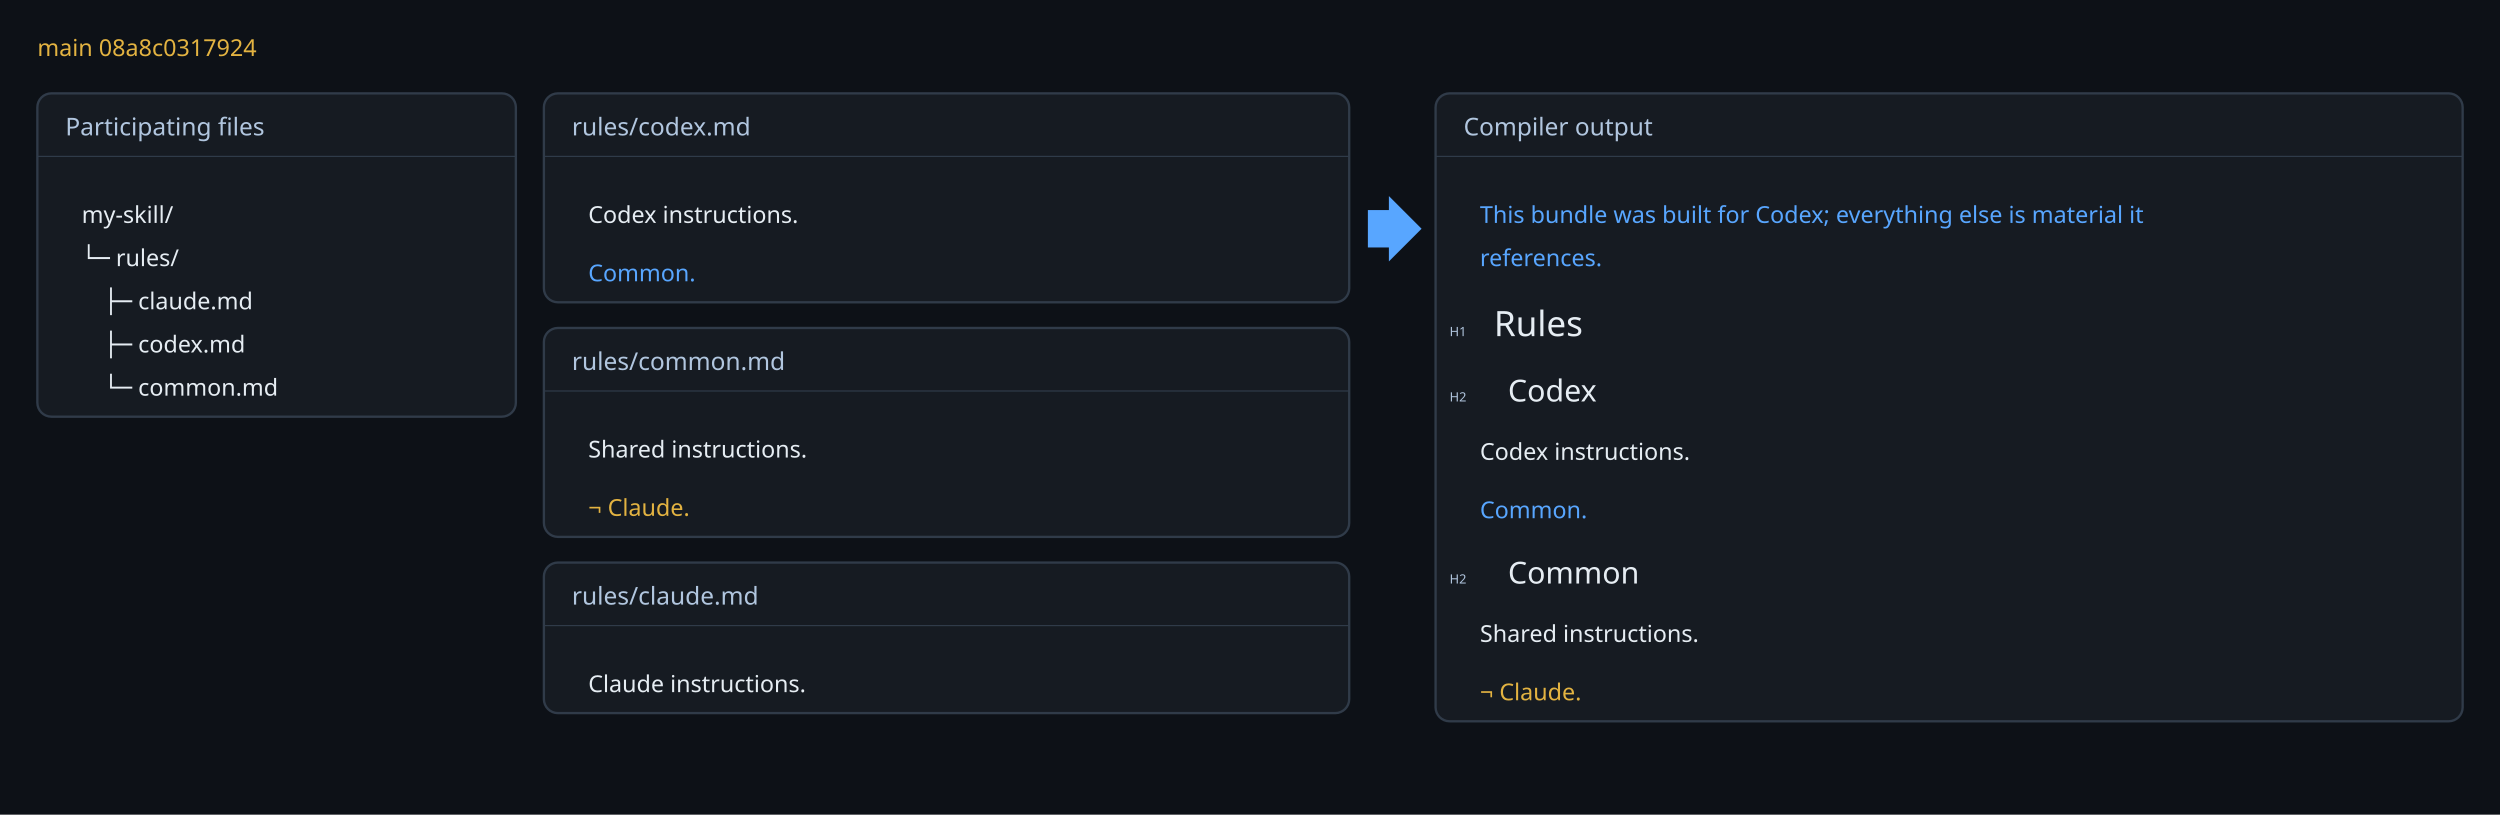
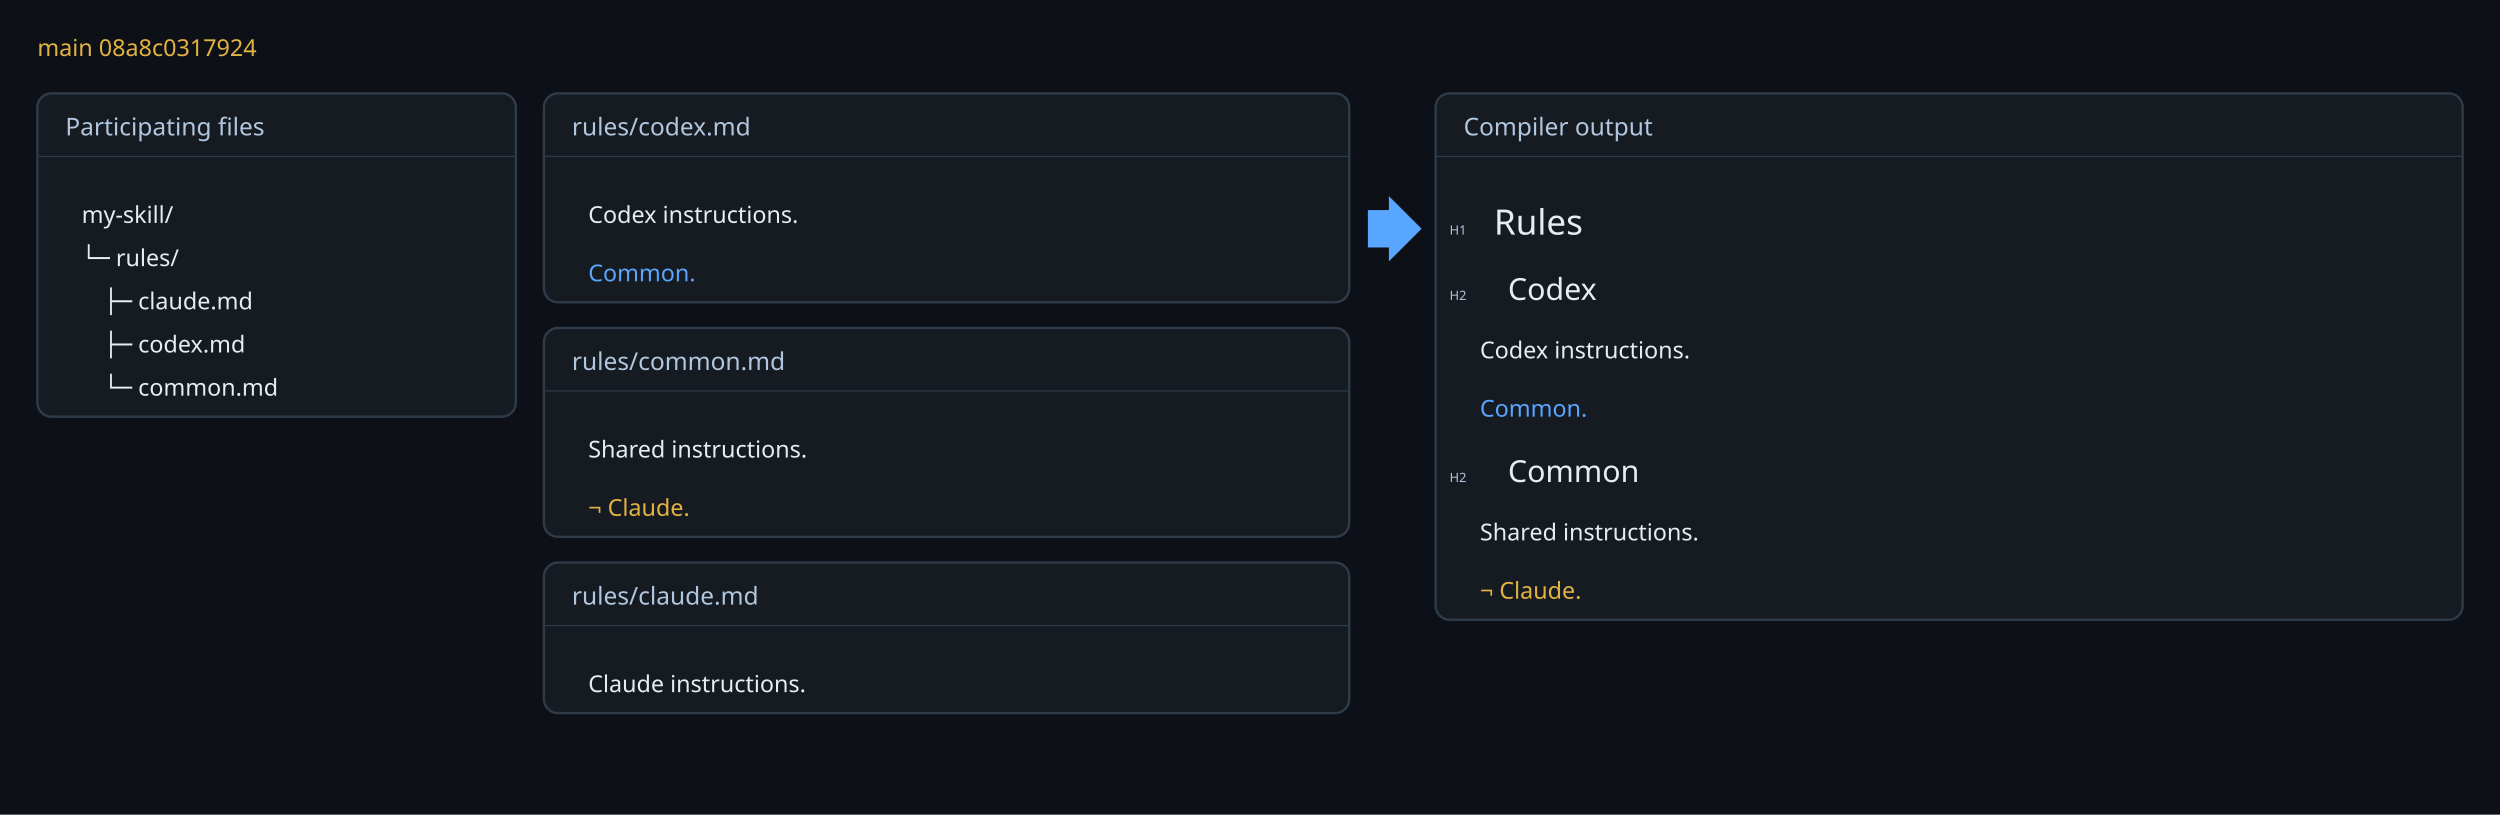
<svg xmlns="http://www.w3.org/2000/svg" width="2142" height="698" viewBox="0 0 2142 698" role="img" aria-labelledby="title desc">
  <rect width="2142" height="698" fill="#0d1117" />
  <g font-family="IBM Plex Mono" xml:space="preserve">
    <text x="32" y="48" font-size="20" fill="#e3b341" font-weight="400">main 08a8c0317924</text>
    <rect x="32" y="80" width="410" height="277" rx="12" fill="#161b22" stroke="#303b49" stroke-width="2" />
    <text x="56" y="116" font-size="21" fill="#b1c6df" font-weight="400">Participating files</text>
    <path d="M32 134 H442" stroke="#303b49" />
    <text x="70" y="191" font-size="20" fill="#e6edf3" font-weight="400">my-skill/</text>
    <text x="70" y="228" font-size="20" fill="#e6edf3" font-weight="400">└─ rules/</text>
    <text x="70" y="265" font-size="20" fill="#e6edf3" font-weight="400">   ├─ claude.md</text>
    <text x="70" y="302" font-size="20" fill="#e6edf3" font-weight="400">   ├─ codex.md</text>
    <text x="70" y="339" font-size="20" fill="#e6edf3" font-weight="400">   └─ common.md</text>
    <rect x="466" y="80" width="690" height="179" rx="12" fill="#161b22" stroke="#303b49" stroke-width="2" />
    <text x="490" y="116" font-size="21" fill="#b1c6df" font-weight="400">rules/codex.md</text>
    <path d="M466 134 H1156" stroke="#303b49" />
    <text x="504" y="191" font-size="20" fill="#e6edf3" font-weight="400">Codex instructions.</text>
    <text x="504" y="241" font-size="20" fill="#58a6ff" font-weight="400">Common.</text>
    <rect x="466" y="281" width="690" height="179" rx="12" fill="#161b22" stroke="#303b49" stroke-width="2" />
    <text x="490" y="317" font-size="21" fill="#b1c6df" font-weight="400">rules/common.md</text>
    <path d="M466 335 H1156" stroke="#303b49" />
    <text x="504" y="392" font-size="20" fill="#e6edf3" font-weight="400">Shared instructions.</text>
    <text x="504" y="442" font-size="20" fill="#e3b341" font-weight="400">¬ Claude.</text>
    <rect x="466" y="482" width="690" height="129" rx="12" fill="#161b22" stroke="#303b49" stroke-width="2" />
    <text x="490" y="518" font-size="21" fill="#b1c6df" font-weight="400">rules/claude.md</text>
    <path d="M466 536 H1156" stroke="#303b49" />
    <text x="504" y="593" font-size="20" fill="#e6edf3" font-weight="400">Claude instructions.</text>
-     <rect x="1230" y="80" width="880" height="538" rx="12" fill="#161b22" stroke="#303b49" stroke-width="2" />
+     <rect x="1230" y="80" width="880" height="451" rx="12" fill="#161b22" stroke="#303b49" stroke-width="2" />
    <text x="1254" y="116" font-size="21" fill="#b1c6df" font-weight="400">Compiler output</text>
    <path d="M1230 134 H2110" stroke="#303b49" />
-     <text x="1268" y="191" font-size="20" fill="#58a6ff" font-weight="400">This bundle was built for Codex; everything else is material it</text>
-     <text x="1268" y="228" font-size="20" fill="#58a6ff" font-weight="400">references.</text>
-     <text x="1242" y="288" font-size="11" fill="#b1c6df" font-weight="400">H1</text>
-     <text x="1280" y="288" font-size="30" fill="#e6edf3" font-weight="500">Rules</text>
-     <text x="1242" y="344" font-size="11" fill="#b1c6df" font-weight="400">H2</text>
-     <text x="1292" y="344" font-size="26" fill="#e6edf3" font-weight="500">Codex</text>
-     <text x="1268" y="394" font-size="20" fill="#e6edf3" font-weight="400">Codex instructions.</text>
-     <text x="1268" y="444" font-size="20" fill="#58a6ff" font-weight="400">Common.</text>
-     <text x="1242" y="500" font-size="11" fill="#b1c6df" font-weight="400">H2</text>
-     <text x="1292" y="500" font-size="26" fill="#e6edf3" font-weight="500">Common</text>
-     <text x="1268" y="550" font-size="20" fill="#e6edf3" font-weight="400">Shared instructions.</text>
-     <text x="1268" y="600" font-size="20" fill="#e3b341" font-weight="400">¬ Claude.</text>
+     <text x="1242" y="201" font-size="11" fill="#b1c6df" font-weight="400">H1</text>
+     <text x="1280" y="201" font-size="30" fill="#e6edf3" font-weight="500">Rules</text>
+     <text x="1242" y="257" font-size="11" fill="#b1c6df" font-weight="400">H2</text>
+     <text x="1292" y="257" font-size="26" fill="#e6edf3" font-weight="500">Codex</text>
+     <text x="1268" y="307" font-size="20" fill="#e6edf3" font-weight="400">Codex instructions.</text>
+     <text x="1268" y="357" font-size="20" fill="#58a6ff" font-weight="400">Common.</text>
+     <text x="1242" y="413" font-size="11" fill="#b1c6df" font-weight="400">H2</text>
+     <text x="1292" y="413" font-size="26" fill="#e6edf3" font-weight="500">Common</text>
+     <text x="1268" y="463" font-size="20" fill="#e6edf3" font-weight="400">Shared instructions.</text>
+     <text x="1268" y="513" font-size="20" fill="#e3b341" font-weight="400">¬ Claude.</text>
    <path d="M1172 180 H1190 V168 L1218 196 L1190 224 V212 H1172Z" fill="#58a6ff" />
  </g>
</svg>
